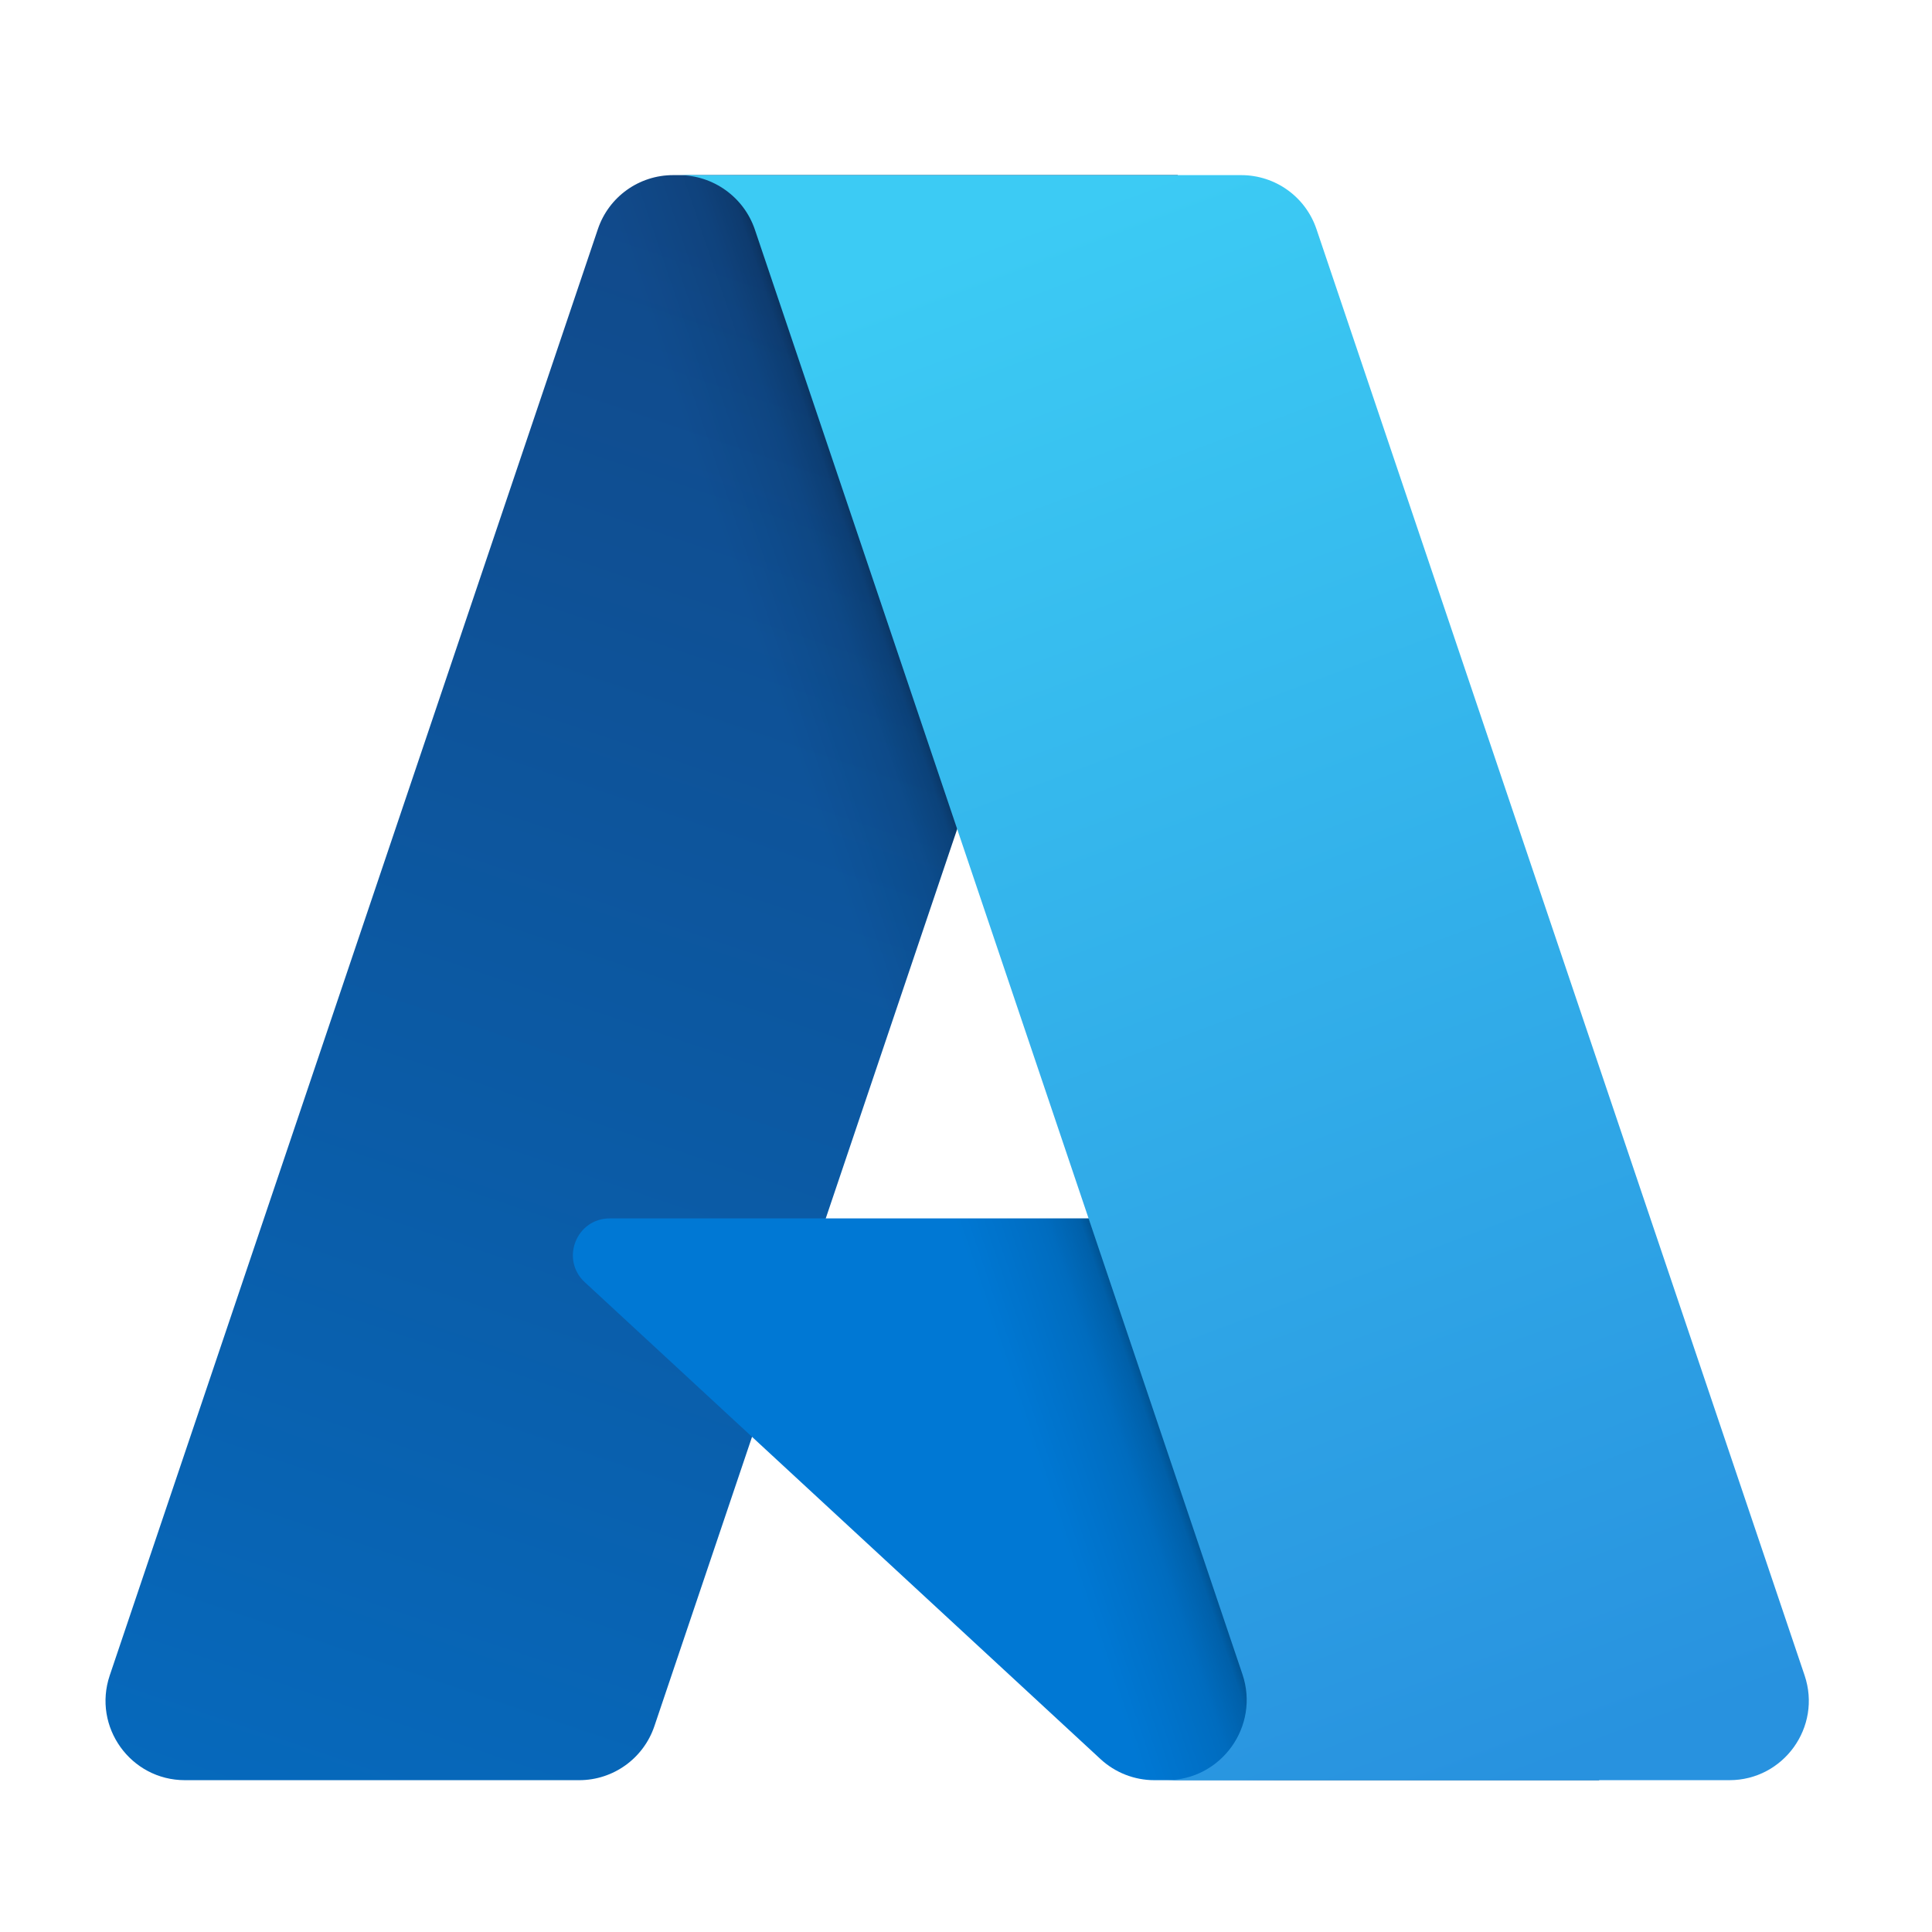
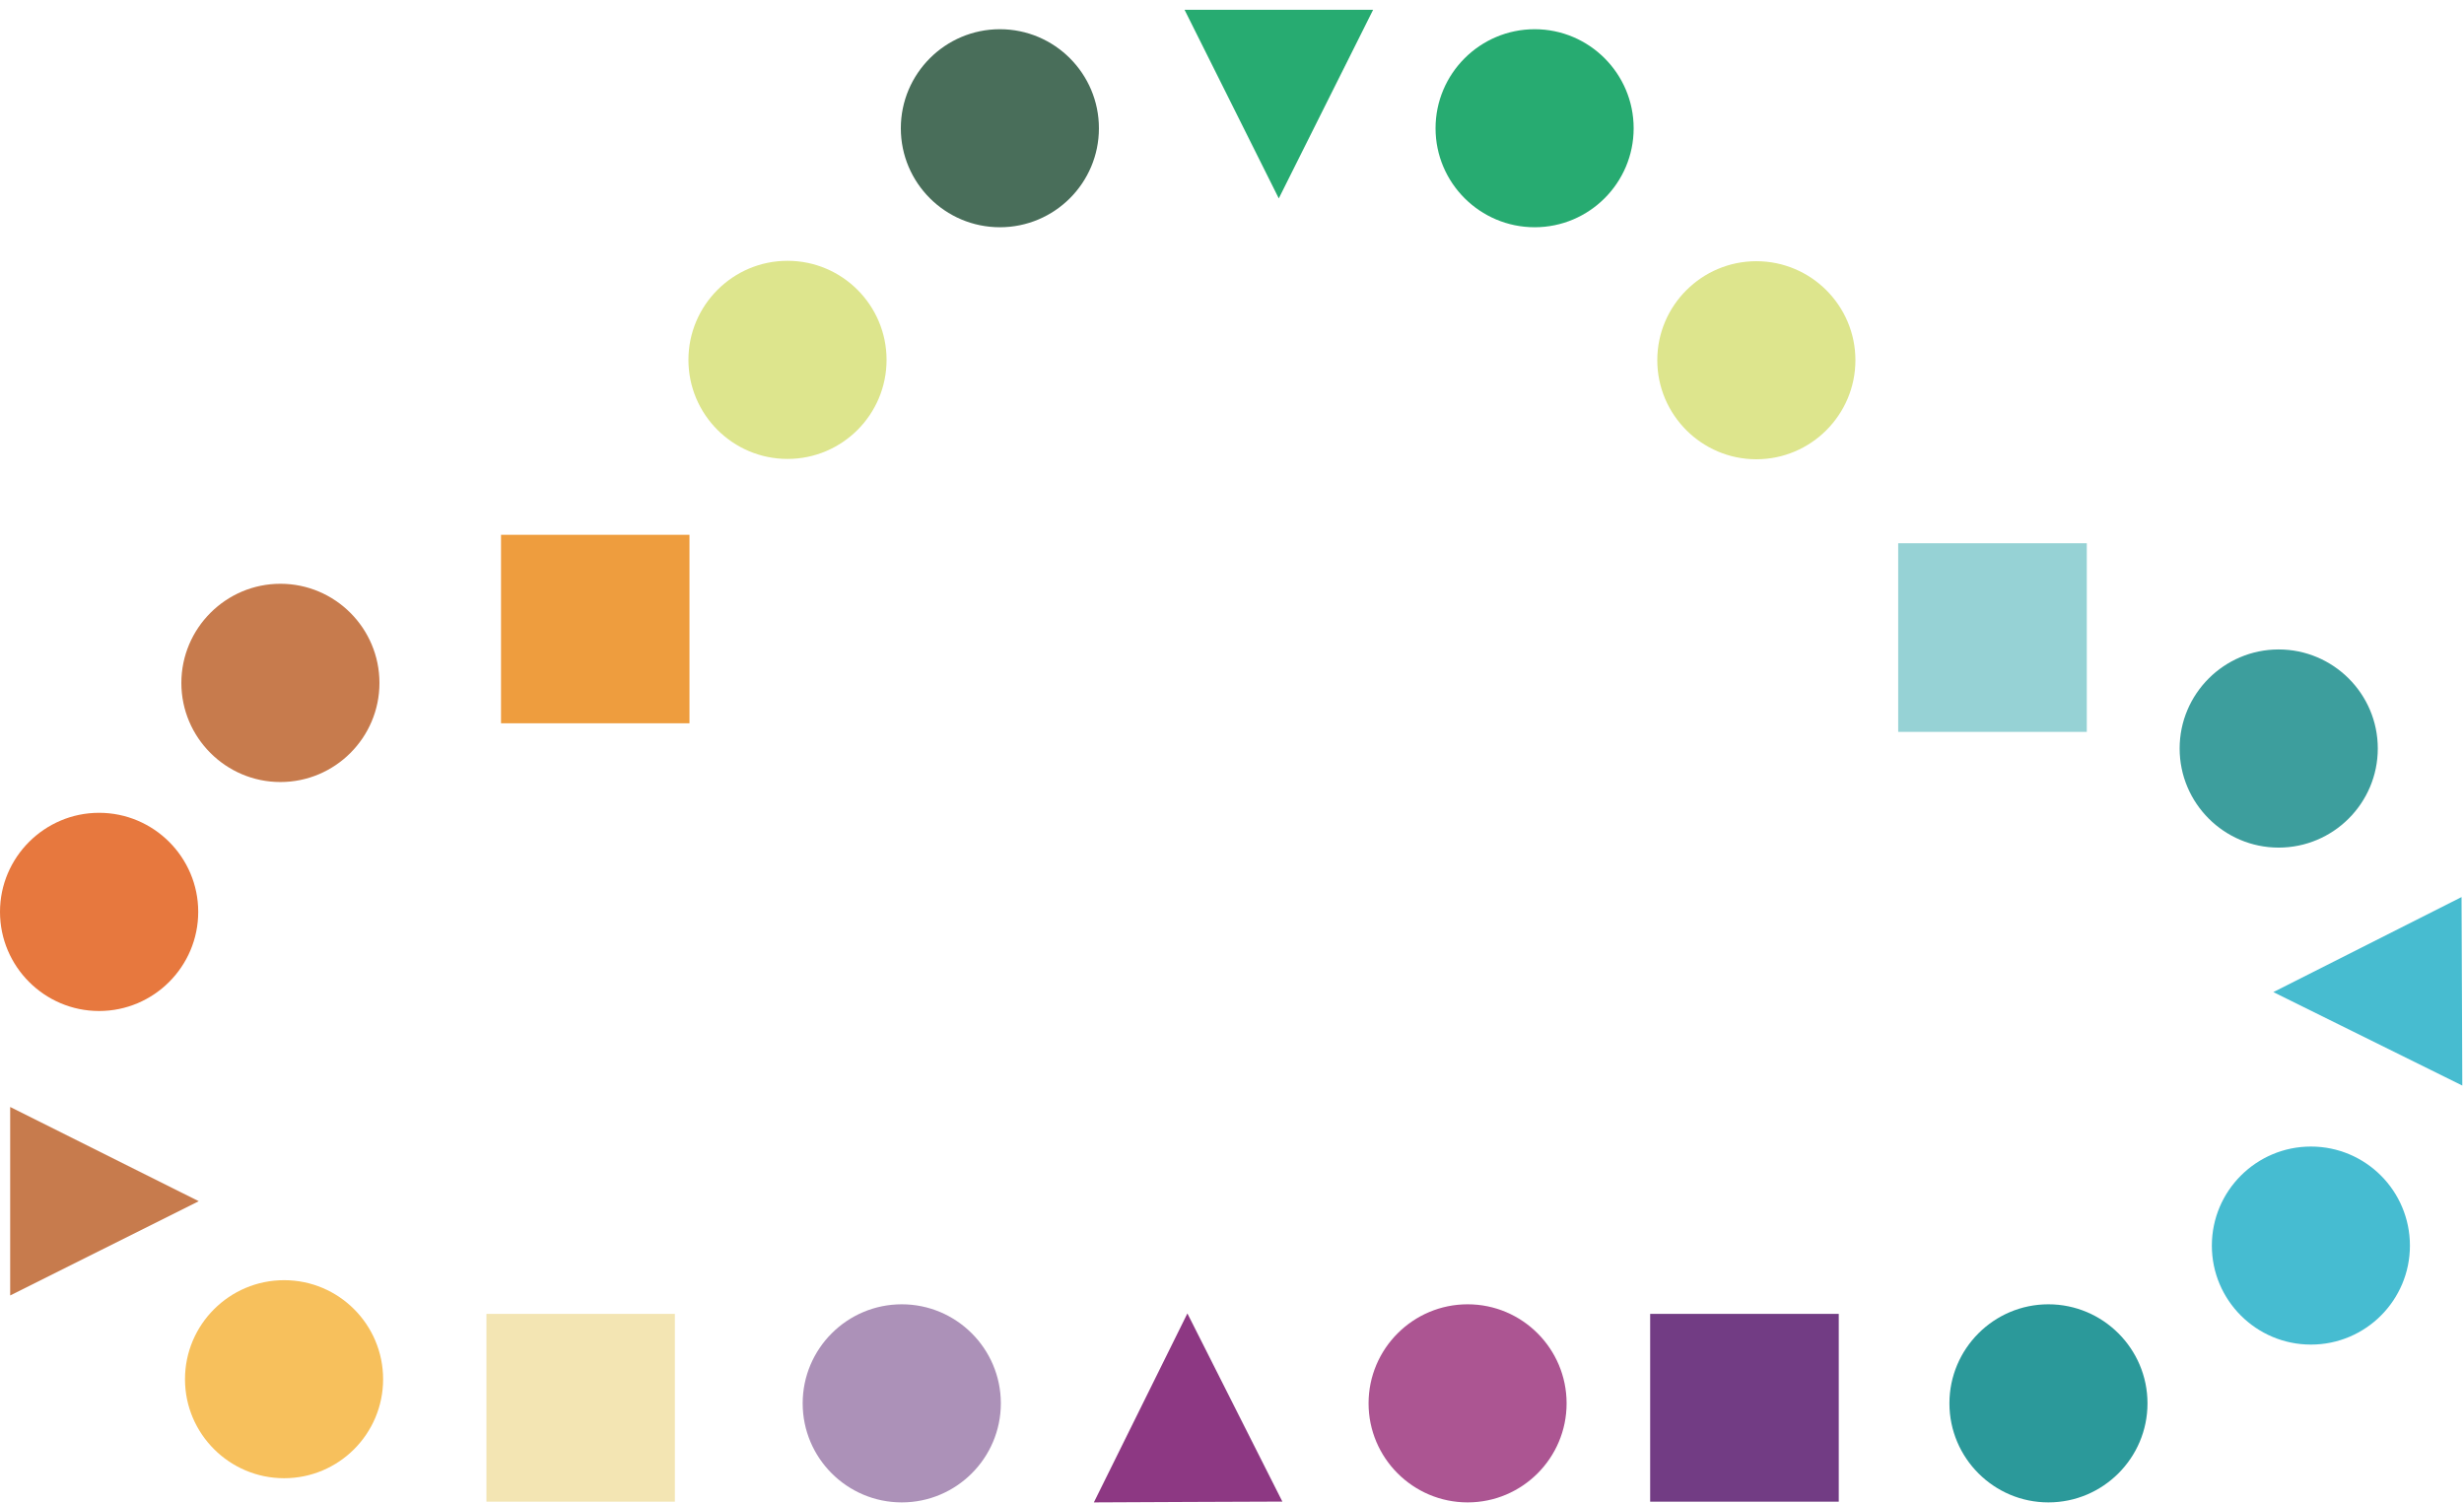
- <svg xmlns="http://www.w3.org/2000/svg" width="100%" height="100%" viewBox="0 0 65 65" fill="none">
-   <path d="M20.115 7.708C20.481 6.622 21.499 5.892 22.645 5.892H39.628L22.016 58.075C21.649 59.161 20.632 59.892 19.486 59.892H6.222C4.395 59.892 3.108 58.098 3.692 56.368L20.115 7.708Z" fill="url(#paint0_linear_2532_530598)" />
-   <path d="M47.224 40.992H20.514C19.388 40.992 18.847 42.374 19.674 43.138L37.025 59.182C37.519 59.639 38.166 59.892 38.838 59.892H53.803L47.224 40.992Z" fill="#0078D4" />
-   <path d="M22.645 5.892C21.499 5.892 20.481 6.622 20.115 7.708L3.692 56.368C3.108 58.098 4.395 59.892 6.222 59.892H19.486C20.631 59.892 21.649 59.161 22.016 58.075L25.283 48.394L36.834 59.174C37.328 59.635 37.979 59.892 38.655 59.892H53.803L47.224 40.992H27.781L39.628 5.892H22.645Z" fill="url(#paint1_linear_2532_530598)" />
-   <path d="M44.291 7.708C43.925 6.622 42.907 5.892 41.761 5.892H22.753H22.84C23.998 5.892 25.027 6.631 25.398 7.728L41.8 56.328C42.391 58.078 41.089 59.892 39.242 59.892H38.953H58.184C60.01 59.892 61.298 58.098 60.714 56.368L44.291 7.708Z" fill="url(#paint2_linear_2532_530598)" />
-   <defs>
-     <linearGradient id="paint0_linear_2532_530598" x1="22.551" y1="7.761" x2="4.939" y2="59.79" gradientUnits="userSpaceOnUse">
-       <stop stop-color="#114A8B" />
-       <stop offset="1" stop-color="#0669BC" />
-     </linearGradient>
-     <linearGradient id="paint1_linear_2532_530598" x1="36.622" y1="40.997" x2="32.551" y2="42.374" gradientUnits="userSpaceOnUse">
-       <stop stop-opacity="0.3" />
-       <stop offset="0.071" stop-opacity="0.2" />
-       <stop offset="0.321" stop-opacity="0.1" />
-       <stop offset="0.623" stop-opacity="0.05" />
-       <stop offset="1" stop-opacity="0" />
-     </linearGradient>
-     <linearGradient id="paint2_linear_2532_530598" x1="33.716" y1="7.761" x2="53.049" y2="59.267" gradientUnits="userSpaceOnUse">
-       <stop stop-color="#3CCBF4" />
-       <stop offset="1" stop-color="#2892DF" />
-     </linearGradient>
-   </defs>
+ <svg xmlns="http://www.w3.org/2000/svg" width="205" height="125" viewBox="0 0 205 125">
+   <g fill="none" fill-rule="evenodd">
+     <polygon fill="#96D2D5" points="157.926 60.892 173.617 60.892 173.617 45.198 157.926 45.198" />
+     <polygon fill="#EE9D3E" points="41.684 60.177 57.363 60.177 57.363 44.495 41.684 44.495" />
+     <path fill="#3D9E9D" d="M189.58,70.521 C185.04,70.521 181.341,66.824 181.341,62.273 C181.341,57.733 185.04,54.034 189.58,54.034 C194.125,54.034 197.828,57.733 197.828,62.273 C197.828,66.824 194.125,70.521 189.58,70.521" />
+     <path fill="#496E5A" d="M83.189,2.431 C78.644,2.431 74.947,6.128 74.947,10.673 C74.947,15.216 78.644,18.907 83.189,18.907 C87.739,18.907 91.428,15.216 91.428,10.673 C91.428,6.128 87.739,2.431 83.189,2.431" />
+     <path fill="#DDE58D" d="M65.519,38.183 C60.97,38.183 57.276,34.487 57.276,29.941 C57.276,25.403 60.97,21.699 65.519,21.699 C70.074,21.699 73.76,25.403 73.76,29.941 C73.76,34.487 70.074,38.183 65.519,38.183" />
+     <path fill="#27AB71" d="M127.682,2.431 C123.137,2.431 119.435,6.128 119.435,10.673 C119.435,15.216 123.137,18.907 127.682,18.907 C132.223,18.907 135.917,15.216 135.917,10.673 C135.917,6.128 132.223,2.431 127.682,2.431" />
+     <path fill="#DDE58D" d="M146.125,38.211 C141.582,38.211 137.883,34.51 137.883,29.967 C137.883,25.429 141.582,21.732 146.125,21.732 C150.67,21.732 154.367,25.429 154.367,29.967 C154.367,34.51 150.67,38.211 146.125,38.211" />
+     <path fill="#AC5592" d="M122.104,125 C117.563,125 113.862,121.305 113.862,116.76 C113.862,112.214 117.563,108.518 122.104,108.518 C126.649,108.518 130.338,112.214 130.338,116.76 C130.338,121.305 126.649,125 122.104,125" />
+     <path fill="#AC91B8" d="M75.026,108.518 C70.476,108.518 66.781,112.214 66.781,116.76 C66.781,121.305 70.476,125 75.026,125 C79.569,125 83.268,121.305 83.268,116.76 C83.268,112.214 79.569,108.518 75.026,108.518" />
+     <path fill="#2B999A" d="M170.422,108.518 C165.884,108.518 162.188,112.214 162.188,116.76 C162.188,121.305 165.884,125 170.422,125 C174.965,125 178.667,121.305 178.667,116.76 C178.667,112.214 174.965,108.518 170.422,108.518" />
+     <path fill="#C77B4D" d="M23.328,48.57 C18.79,48.57 15.089,52.277 15.089,56.823 C15.089,61.363 18.79,65.065 23.328,65.065 C27.876,65.065 31.57,61.363 31.57,56.823 C31.57,52.277 27.876,48.57 23.328,48.57" />
+     <path fill="#E7783E" d="M8.242,67.626 C3.705,67.626 0,71.329 0,75.866 C0,80.415 3.705,84.116 8.242,84.116 C12.793,84.116 16.492,80.415 16.492,75.866 C16.492,71.329 12.793,67.626 8.242,67.626" />
+     <path fill="#46BCD1" d="M192.265,95.393 C187.719,95.393 184.022,99.084 184.022,103.637 C184.022,108.18 187.719,111.87 192.265,111.87 C196.813,111.87 200.501,108.18 200.501,103.637 C200.501,99.084 196.813,95.393 192.265,95.393" />
+     <path fill="#F7C05C" d="M23.638,106.511 C19.092,106.511 15.391,110.205 15.391,114.753 C15.391,119.294 19.092,122.988 23.638,122.988 C28.188,122.988 31.874,119.294 31.874,114.753 C31.874,110.205 28.188,106.511 23.638,106.511" />
+     <polygon fill="#723C84" points="137.29 124.94 152.981 124.94 152.981 109.315 137.29 109.315" />
+     <polygon fill="#F3E5B3" points="40.47 124.94 56.149 124.94 56.149 109.315 40.47 109.315" />
+     <polyline fill="#C77B4D" points=".847 99.941 .847 107.782 16.536 99.941 .847 92.1 .847 99.941" />
+     <polyline fill="#27AB71" points="106.392 .815 98.553 .815 106.392 16.507 114.24 .815 106.392 .815" />
+     <polyline fill="#8D3883" points="98.855 124.963 106.691 124.933 98.789 109.277 91.007 125 98.855 124.963" />
+     <polyline fill="#47BCD0" points="204.827 82.48 204.796 74.636 189.138 82.543 204.858 90.318 204.827 82.48" />
+   </g>
</svg>
